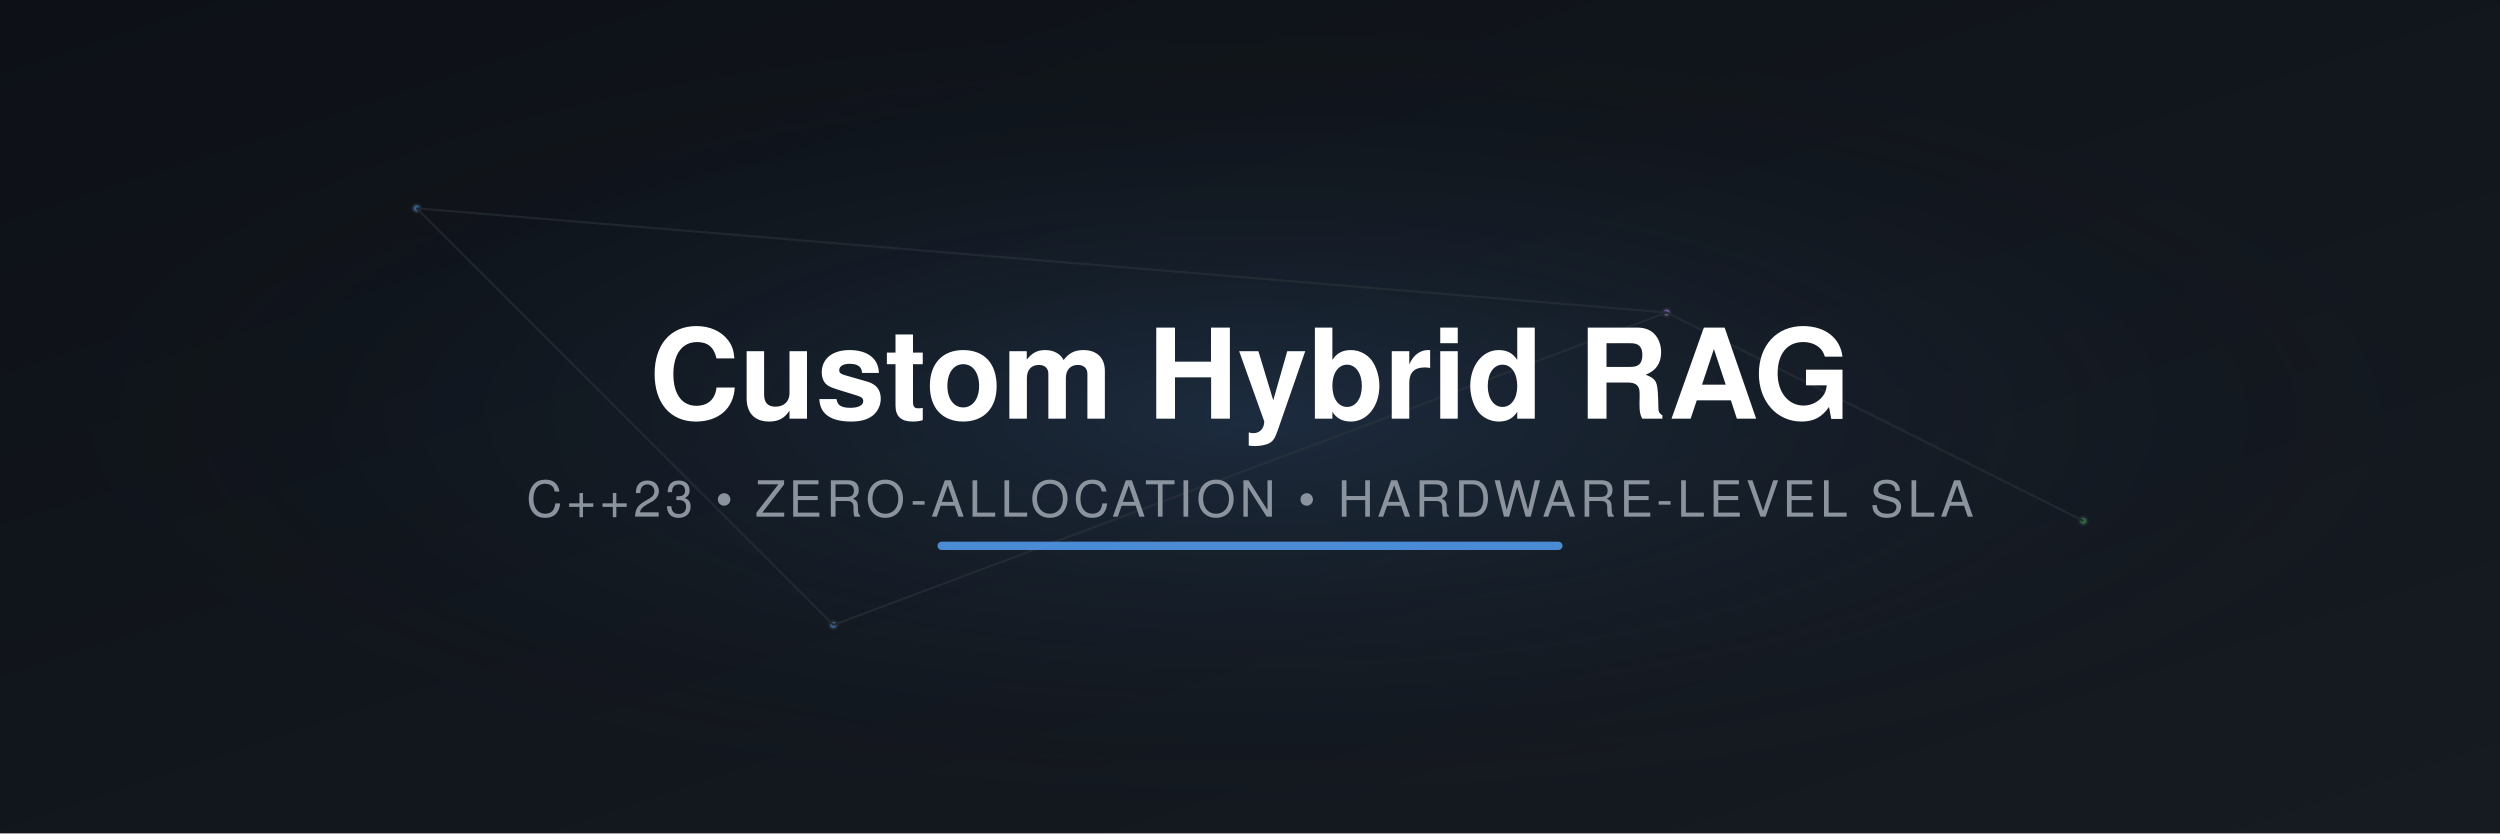
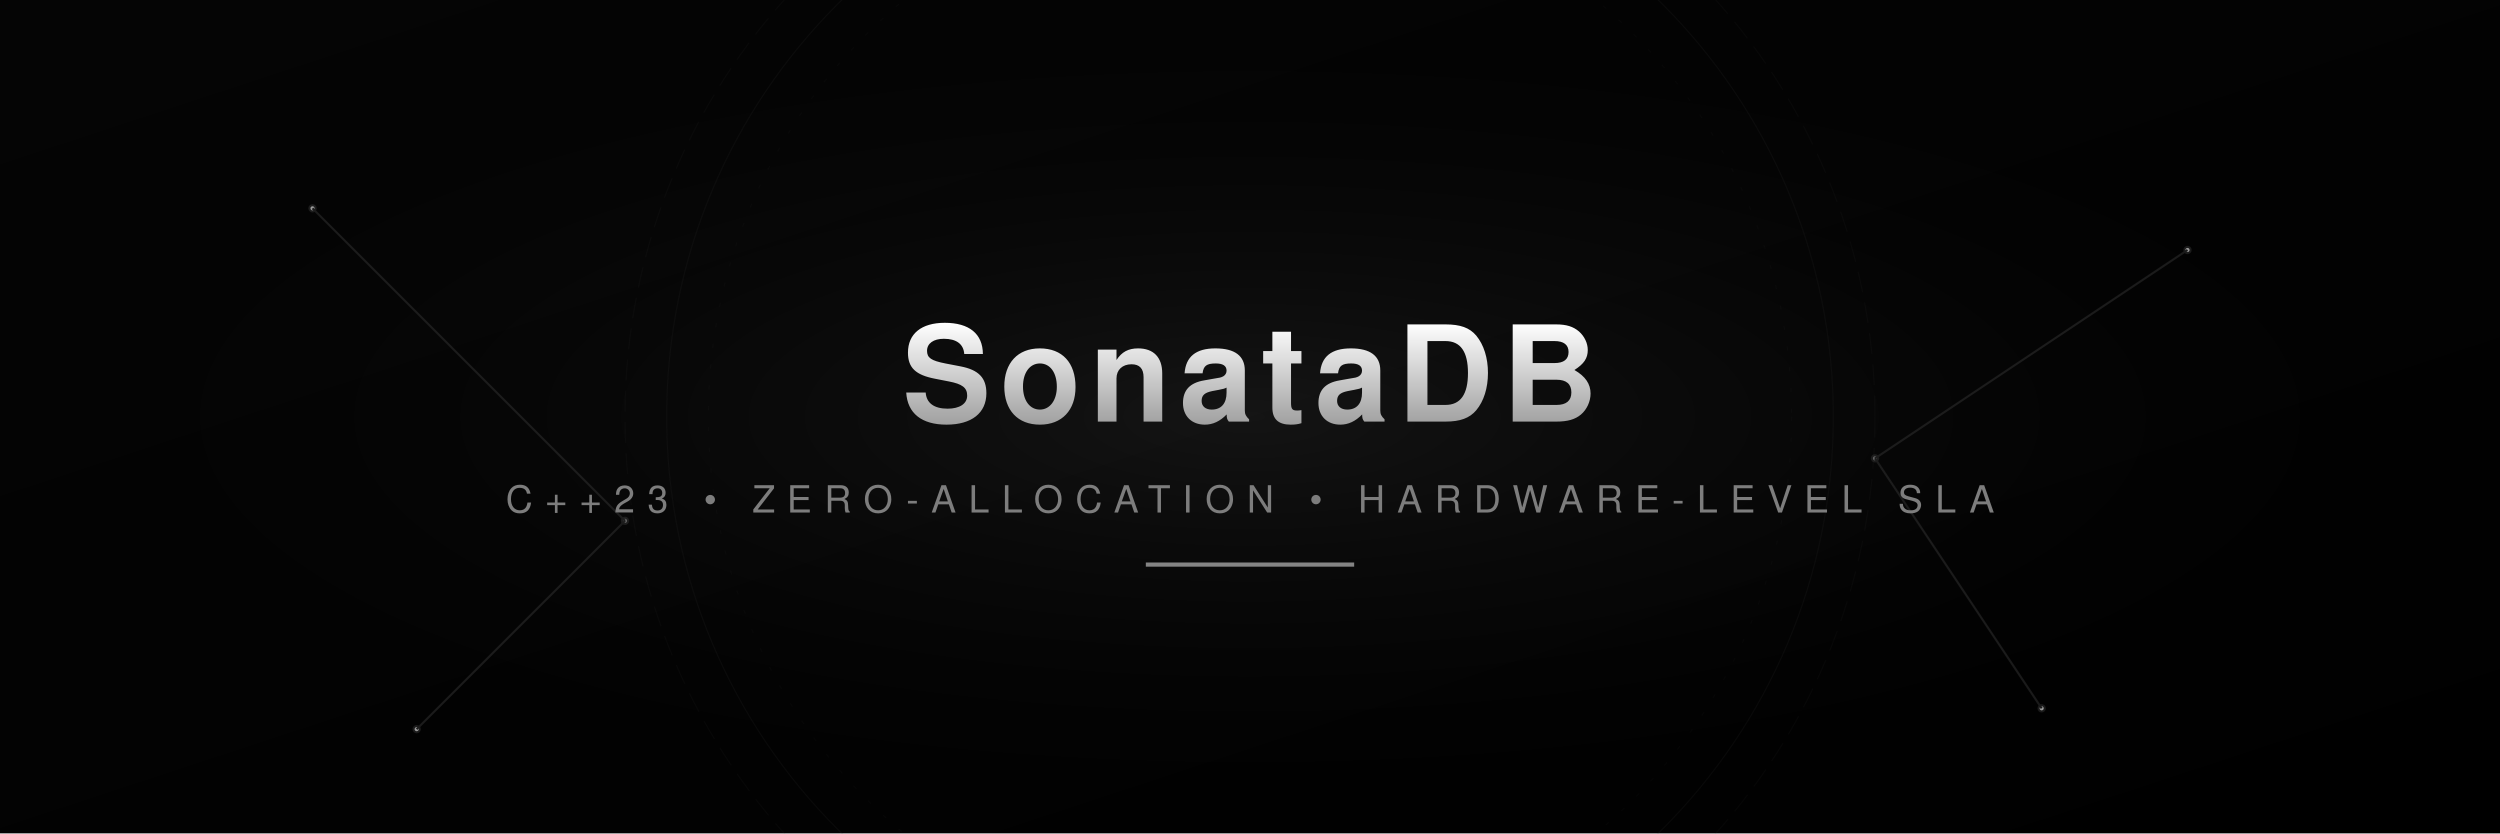
<svg xmlns="http://www.w3.org/2000/svg" viewBox="0 0 1200 400">
  <defs>
-     <linearGradient id="grad1" x1="0%" y1="0%" x2="100%" y2="100%">
-       <stop offset="0%" style="stop-color:#0d1117;stop-opacity:1" />
-       <stop offset="100%" style="stop-color:#161b22;stop-opacity:1" />
+     <linearGradient id="bgGrad" x1="0%" y1="0%" x2="100%" y2="100%">
+       <stop offset="0%" style="stop-color:#050505;stop-opacity:1" />
+       <stop offset="100%" style="stop-color:#000000;stop-opacity:1" />
    </linearGradient>
-     <radialGradient id="glow" cx="50%" cy="50%" r="50%" fx="50%" fy="50%">
-       <stop offset="0%" style="stop-color:#58a6ff;stop-opacity:0.15" />
-       <stop offset="100%" style="stop-color:#0d1117;stop-opacity:0" />
+     <radialGradient id="silverGlow" cx="50%" cy="50%" r="50%" fx="50%" fy="50%">
+       <stop offset="0%" style="stop-color:#e0e0e0;stop-opacity:0.08" />
+       <stop offset="100%" style="stop-color:#000000;stop-opacity:0" />
    </radialGradient>
+     <linearGradient id="textGrad" x1="0%" y1="0%" x2="0%" y2="100%">
+       <stop offset="0%" style="stop-color:#ffffff;stop-opacity:1" />
+       <stop offset="100%" style="stop-color:#a0a0a0;stop-opacity:1" />
+     </linearGradient>
    <filter id="blurBlock">
-       <feGaussianBlur in="SourceGraphic" stdDeviation="10" />
+       <feGaussianBlur in="SourceGraphic" stdDeviation="15" />
    </filter>
  </defs>
-   <rect width="1200" height="400" fill="url(#grad1)" />
-   <rect width="1200" height="400" fill="url(#glow)" />
-   <g stroke="#30363d" stroke-width="1" opacity="0.5">
-     <circle cx="200" cy="100" r="2" fill="#58a6ff" />
-     <circle cx="400" cy="300" r="2" fill="#58a6ff" />
-     <circle cx="800" cy="150" r="2" fill="#bc8cff" />
-     <circle cx="1000" cy="250" r="2" fill="#3fb950" />
-     <line x1="200" y1="100" x2="400" y2="300" />
-     <line x1="400" y1="300" x2="800" y2="150" />
-     <line x1="800" y1="150" x2="1000" y2="250" />
-     <line x1="200" y1="100" x2="800" y2="150" />
+   <rect width="1200" height="400" fill="url(#bgGrad)" />
+   <rect width="1200" height="400" fill="url(#silverGlow)" />
+   <g opacity="0.4" stroke="#404040" stroke-width="0.5" fill="none">
+     <circle cx="600" cy="200" r="300" stroke-dasharray="10 5" opacity="0.2">
+       <animateTransform attributeName="transform" type="rotate" from="0 600 200" to="360 600 200" dur="60s" repeatCount="indefinite" />
+     </circle>
+     <circle cx="600" cy="200" r="280" opacity="0.3">
+       <animateTransform attributeName="transform" type="rotate" from="360 600 200" to="0 600 200" dur="45s" repeatCount="indefinite" />
+     </circle>
+     <circle cx="600" cy="200" r="260" stroke-dasharray="2 8" opacity="0.15">
+       <animateTransform attributeName="transform" type="rotate" from="0 600 200" to="360 600 200" dur="30s" repeatCount="indefinite" />
+     </circle>
  </g>
-   <text x="50%" y="45%" dominant-baseline="middle" text-anchor="middle" font-family="Segoe UI, Helvetica, Arial, sans-serif" font-weight="bold" font-size="60" fill="#ffffff">
-     Custom Hybrid RAG
+   <g stroke="#2b2b2b" stroke-width="1" opacity="0.6">
+     <circle cx="150" cy="100" r="1.5" fill="#ffffff" />
+     <circle cx="300" cy="250" r="1.5" fill="#a0a0a0" />
+     <line x1="150" y1="100" x2="300" y2="250" />
+     <circle cx="200" cy="350" r="1.5" fill="#ffffff" />
+     <line x1="300" y1="250" x2="200" y2="350" />
+     <circle cx="1050" cy="120" r="1.5" fill="#ffffff" />
+     <circle cx="900" cy="220" r="1.5" fill="#a0a0a0" />
+     <line x1="1050" y1="120" x2="900" y2="220" />
+     <circle cx="980" cy="340" r="1.5" fill="#ffffff" />
+     <line x1="900" y1="220" x2="980" y2="340" />
+   </g>
+   <circle cx="600" cy="200" r="5" fill="#ffffff" opacity="0.0">
+     <animate attributeName="r" values="0; 200" dur="8s" repeatCount="indefinite" />
+     <animate attributeName="opacity" values="0.1; 0; 0" dur="8s" repeatCount="indefinite" />
+   </circle>
+   <text x="50%" y="45%" dominant-baseline="middle" text-anchor="middle" font-family="Segoe UI, -apple-system, Helvetica, Arial, sans-serif" font-weight="600" font-size="64" fill="url(#textGrad)" letter-spacing="4">
+     SonataDB
  </text>
-   <text x="50%" y="60%" dominant-baseline="middle" text-anchor="middle" font-family="Segoe UI, Helvetica, Arial, sans-serif" font-size="24" fill="#8b949e" letter-spacing="2">
+   <text x="50%" y="60%" dominant-baseline="middle" text-anchor="middle" font-family="Segoe UI, -apple-system, Helvetica, Arial, sans-serif" font-size="18" fill="#7d7d7d" letter-spacing="6">
    C++23 • ZERO-ALLOCATION • HARDWARE-LEVEL SLA
  </text>
-   <rect x="450" y="260" width="300" height="4" rx="2" fill="#58a6ff" opacity="0.8" />
+   <rect x="550" y="270" width="100" height="2" fill="#ffffff" opacity="0.5" />
</svg>
